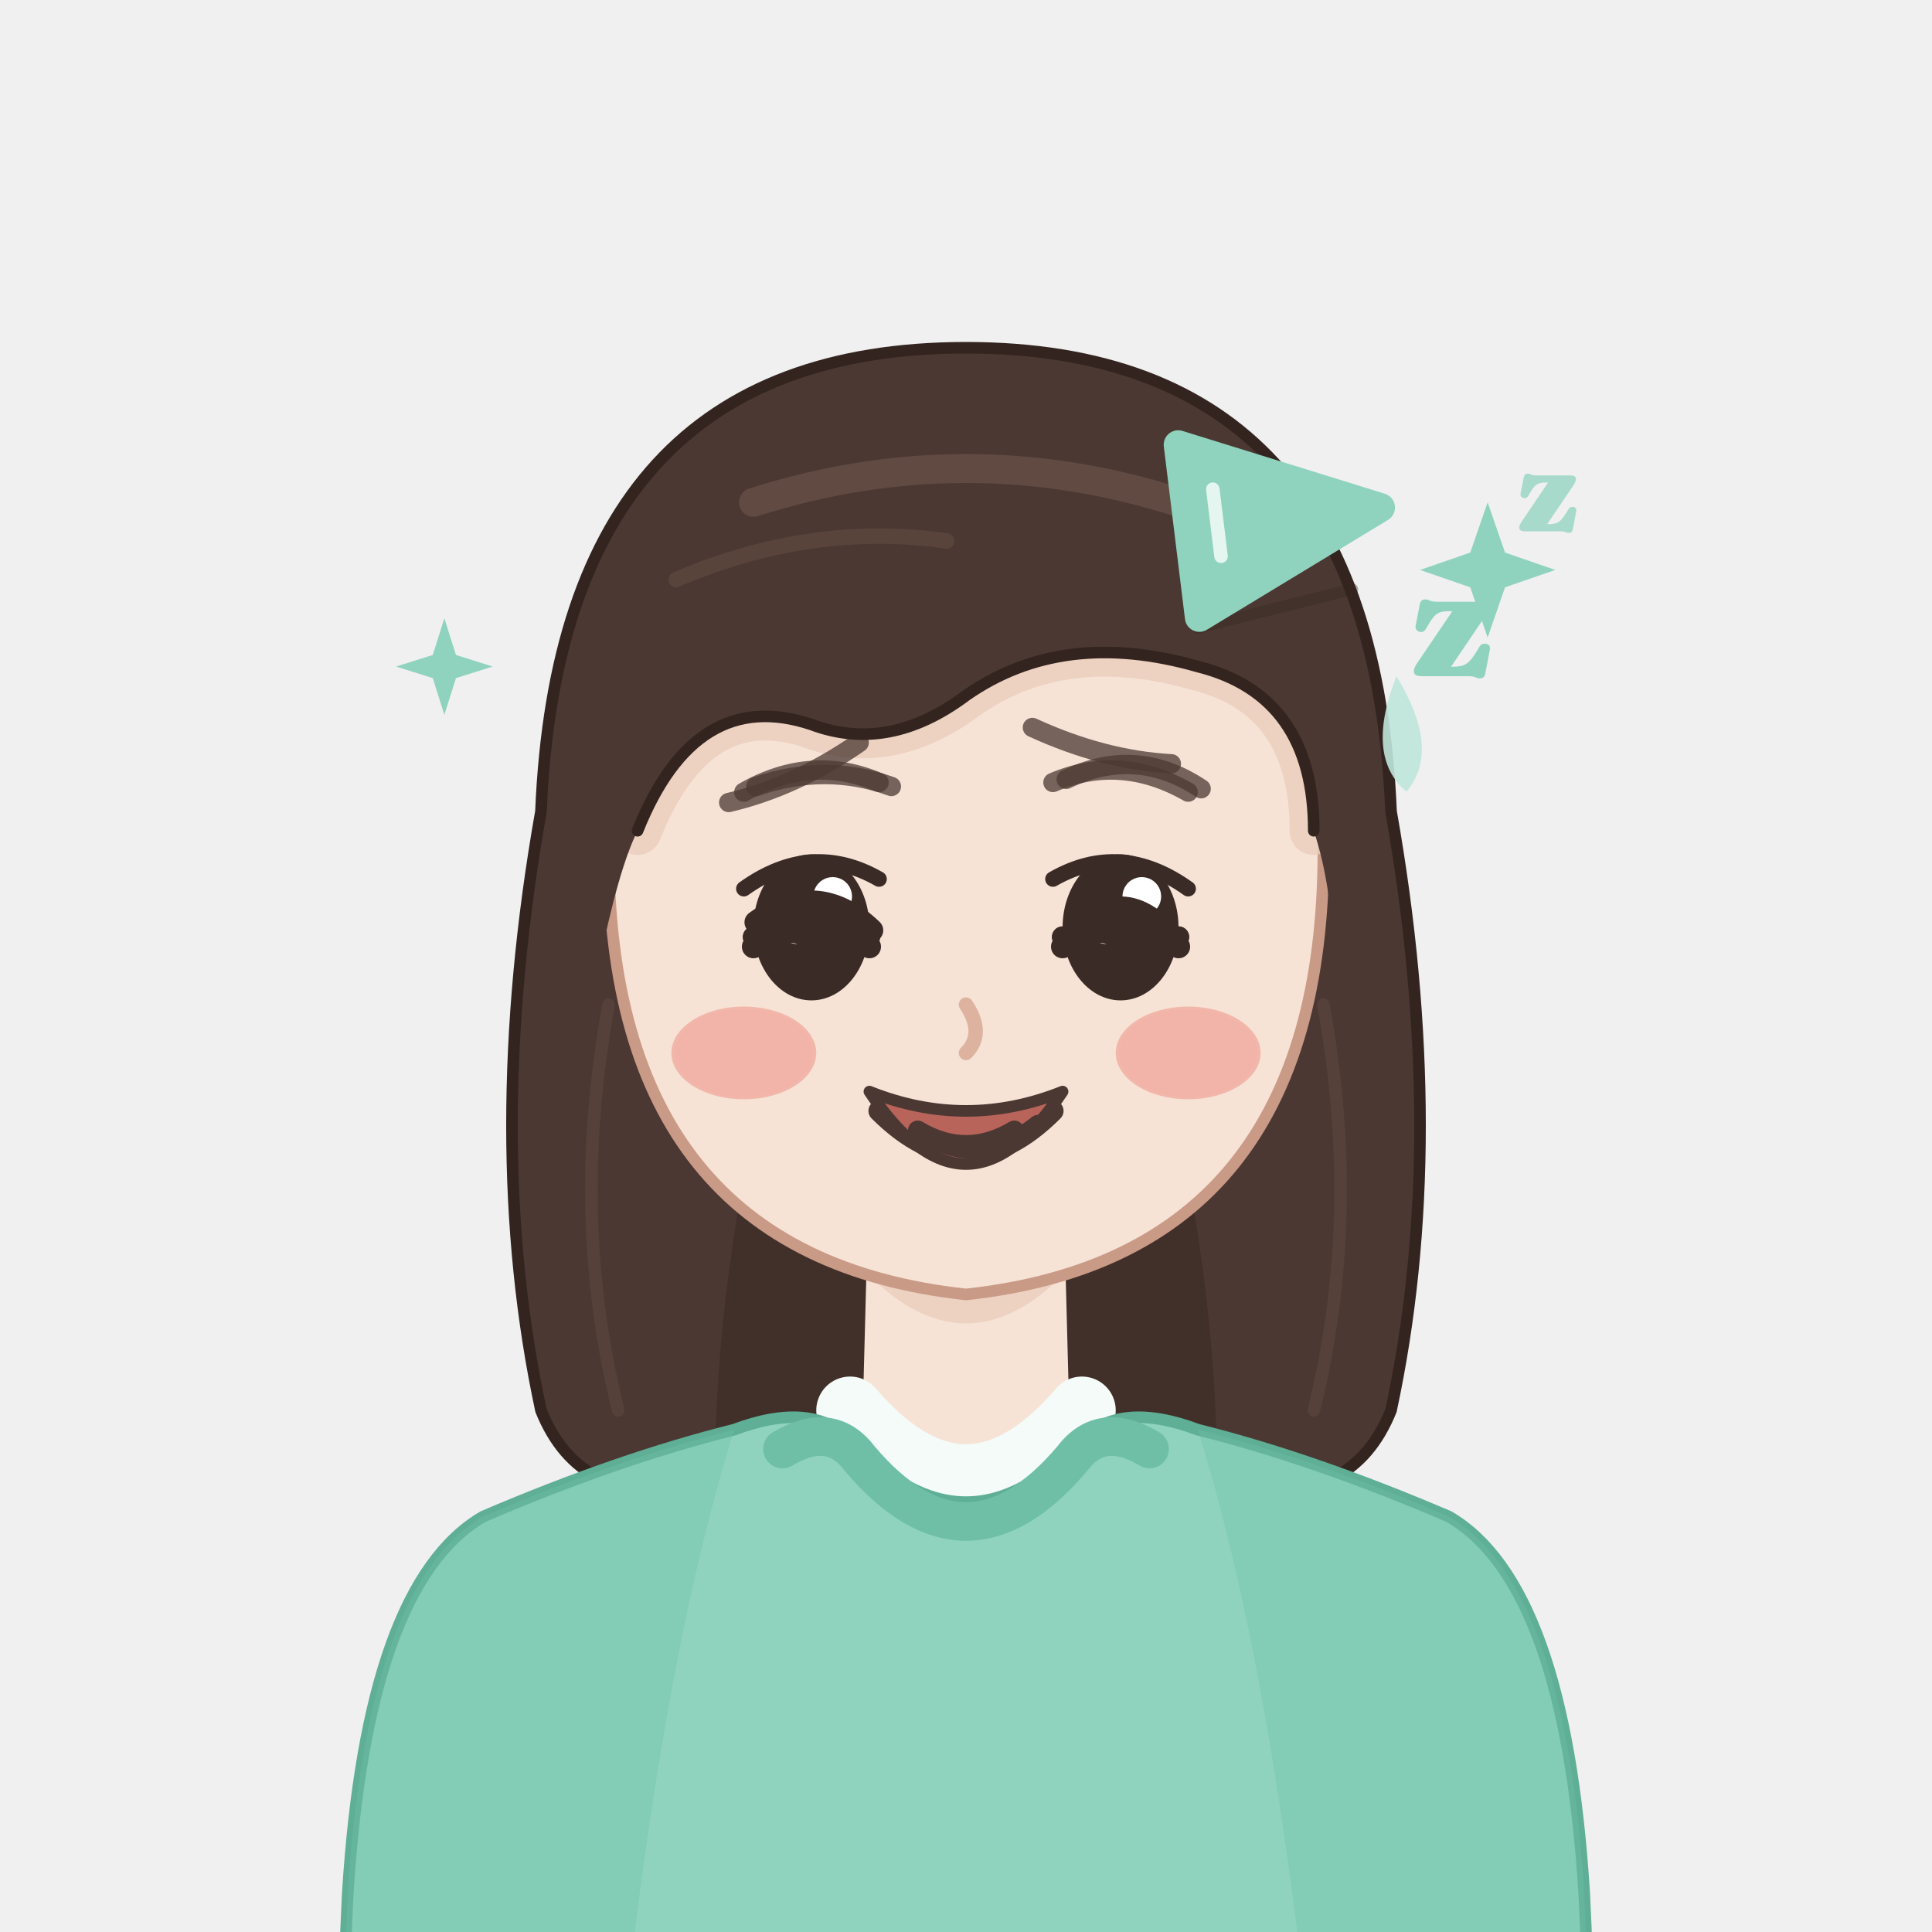
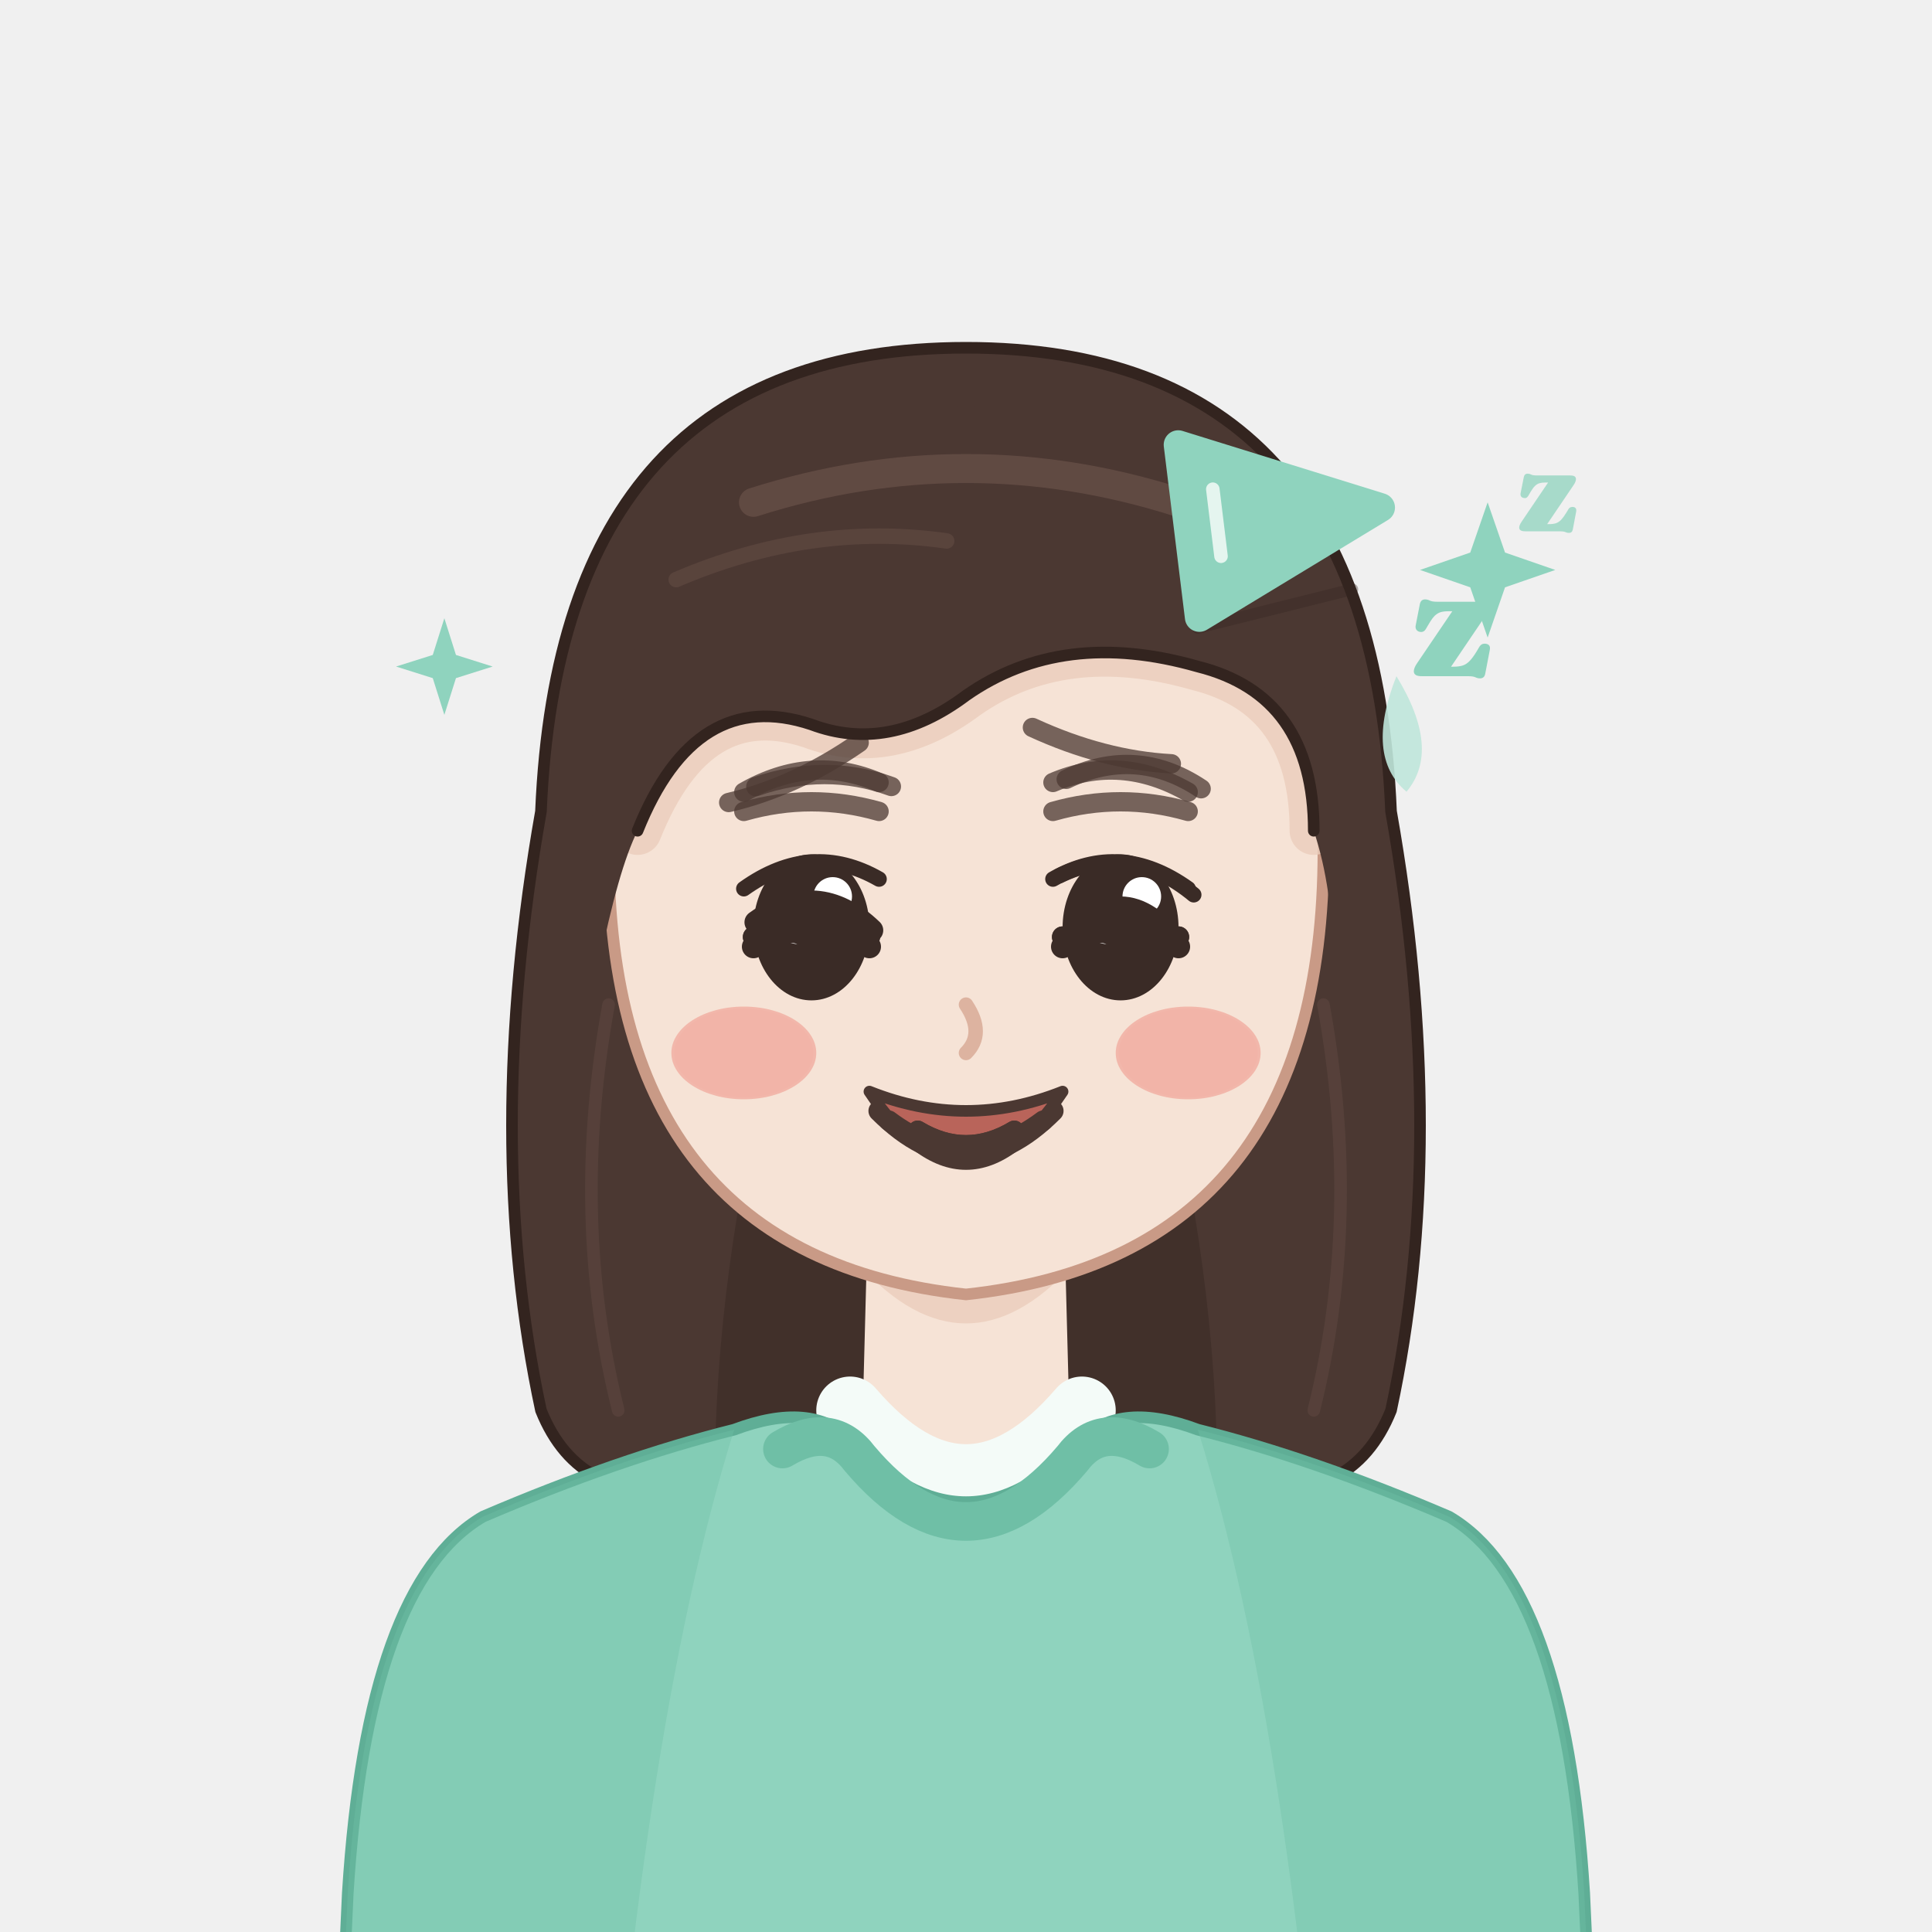
<svg xmlns="http://www.w3.org/2000/svg" viewBox="0 0 240 240">
  <g id="hair_back">
    <path fill="#4B3832" stroke="#33241F" stroke-width="1.44" stroke-linejoin="round" d="M 120 43.2 Q 69.6 43.2 67.2 100.8 Q 60 141.6 67.2 175.2 Q 72 187.2 86.4 184.8 L 153.6 184.8 Q 168 187.2 172.8 175.2 Q 180 141.6 172.8 100.8 Q 170.4 43.2 120 43.2 Z" />
    <path fill="#33241F" opacity="0.4" d="M 96 129.6 Q 88.8 158.4 88.8 183.6 L 151.2 183.6 Q 151.2 158.4 144 129.6 Q 120 139.2 96 129.6 Z" />
    <path fill="none" stroke="#6A5149" stroke-width="1.56" stroke-linecap="round" opacity="0.35" d="M 75.6 124.8 Q 70.8 151.2 76.8 175.2" />
    <path fill="none" stroke="#6A5149" stroke-width="1.56" stroke-linecap="round" opacity="0.35" d="M 164.4 124.8 Q 169.2 151.2 163.2 175.2" />
  </g>
  <g id="body">
    <path fill="#F6E3D6" d="M 108 144 L 132 144 L 133.2 189.6 L 106.8 189.6 Z" />
    <path fill="#EBCDBB" opacity="0.8" d="M 106.8 151.2 Q 120 165.6 133.2 151.2 L 133.2 157.2 Q 120 171.6 106.8 157.2 Z" />
    <path fill="none" stroke="#F4FBF8" stroke-width="8.4" stroke-linecap="round" d="M 105.6 175.2 Q 120 192 134.4 175.2" />
    <path fill="#8FD3BE" stroke="#5FAE96" stroke-width="1.44" stroke-linejoin="round" d="M 40.8 288 L 43.2 235.2 Q 45.6 196.8 60 188.4 Q 76.8 181.2 91.2 177.6 Q 100.8 174 105.6 178.8 Q 120 194.4 134.4 178.8 Q 139.2 174 148.8 177.6 Q 163.2 181.2 180 188.4 Q 194.4 196.8 196.8 235.2 L 199.2 288 Z" />
    <path fill="#6FBFA6" opacity="0.38" d="M 43.2 235.2 Q 45.6 196.8 60 188.4 Q 76.8 181.2 91.2 177.6 Q 79.2 216 74.4 288 L 40.8 288 Z" />
    <path fill="#6FBFA6" opacity="0.38" d="M 196.8 235.2 Q 194.4 196.8 180 188.4 Q 163.2 181.2 148.8 177.6 Q 160.8 216 165.6 288 L 199.2 288 Z" />
    <path fill="none" stroke="#6FBFA6" stroke-width="4.8" stroke-linecap="round" stroke-linejoin="round" d="M 97.2 180 Q 103.2 176.4 106.8 181.2 Q 120 196.8 133.2 181.2 Q 136.8 176.4 142.8 180" />
  </g>
  <g id="head">
    <path fill="#F6E3D6" stroke="#C99A86" stroke-width="1.44" d="M 75.6 105.6 Q 75.6 156 120 160.8 Q 164.4 156 164.4 105.6 Q 164.4 62.4 120 62.4 Q 75.6 62.4 75.6 105.6 Z" />
    <path fill="none" stroke="#EBCDBB" stroke-width="6" stroke-linecap="round" stroke-linejoin="round" opacity="0.8" d="M 163.2 103.2 Q 163.2 86.4 148.8 82.8 Q 132 78 120 86.4 Q 110.4 93.6 100.8 90 Q 86.4 85.2 79.2 103.2" />
  </g>
  <g id="blush">
    <ellipse fill="#F2B3A6" opacity="0.62" cx="92.4" cy="130.8" rx="8.64" ry="5.52" />
    <ellipse fill="#F2B3A6" opacity="0.62" cx="147.6" cy="130.8" rx="8.64" ry="5.52" />
  </g>
  <g id="nose">
    <path fill="none" stroke="#DDB3A0" stroke-width="1.8" stroke-linecap="round" d="M 120 124.8 Q 122.4 128.4 120 130.8" />
  </g>
  <g id="mouth_smile">
    <path fill="none" stroke="#4B3832" stroke-width="2.64" stroke-linecap="round" d="M 109.2 138 Q 120 148.8 130.8 138" />
  </g>
  <g id="mouth_happy">
    <ellipse fill="#F2B3A6" opacity="0.9" cx="92.4" cy="130.8" rx="9" ry="5.76" />
    <ellipse fill="#F2B3A6" opacity="0.9" cx="147.6" cy="130.8" rx="9" ry="5.76" />
    <path fill="#B9645A" stroke="#4B3832" stroke-width="1.44" stroke-linejoin="round" d="M 108 135.6 Q 120 153.6 132 135.6 Q 120 140.4 108 135.6 Z" />
  </g>
  <g id="mouth_sorry">
    <path fill="none" stroke="#4B3832" stroke-width="2.4" stroke-linecap="round" d="M 114.61 140.95 Q 122.2 145.1 128.95 139.69" />
  </g>
  <g id="mouth_sleepy">
    <path fill="none" stroke="#4B3832" stroke-width="2.4" stroke-linecap="round" d="M 114 140.4 Q 120 144 126 140.4" />
  </g>
  <g id="eye_l_open">
    <ellipse fill="#3A2B26" cx="100.8" cy="115.2" rx="7.2" ry="9.07" />
    <ellipse fill="#FFFFFF" cx="103.44" cy="111.36" rx="2.4" ry="2.4" />
    <ellipse fill="#FFFFFF" opacity="0.8" cx="98.4" cy="118.2" rx="1.08" ry="1.08" />
    <path fill="none" stroke="#3A2B26" stroke-width="1.92" stroke-linecap="round" d="M 92.4 110.4 Q 100.8 104.4 109.2 109.2" />
  </g>
  <g id="eye_l_closed">
    <path fill="none" stroke="#3A2B26" stroke-width="2.64" stroke-linecap="round" d="M 93.6 116.4 Q 100.8 121.8 108 116.4" />
  </g>
  <g id="eye_l_happy">
    <path fill="none" stroke="#3A2B26" stroke-width="2.88" stroke-linecap="round" d="M 93.6 117.6 Q 100.8 108 108 117.6" />
  </g>
  <g id="eye_l_sleepy">
    <path fill="none" stroke="#3A2B26" stroke-width="2.64" stroke-linecap="round" d="M 93.6 116.4 Q 100.8 121.2 108 116.4" />
  </g>
  <g id="eye_r_open">
    <ellipse fill="#3A2B26" cx="139.2" cy="115.2" rx="7.2" ry="9.07" />
    <ellipse fill="#FFFFFF" cx="141.84" cy="111.36" rx="2.4" ry="2.4" />
    <ellipse fill="#FFFFFF" opacity="0.8" cx="136.8" cy="118.2" rx="1.08" ry="1.08" />
    <path fill="none" stroke="#3A2B26" stroke-width="1.92" stroke-linecap="round" d="M 130.8 109.2 Q 139.2 104.4 147.6 110.4" />
  </g>
  <g id="eye_r_closed">
    <path fill="none" stroke="#3A2B26" stroke-width="2.64" stroke-linecap="round" d="M 132 116.4 Q 139.2 121.8 146.4 116.4" />
  </g>
  <g id="eye_r_happy">
    <path fill="none" stroke="#3A2B26" stroke-width="2.88" stroke-linecap="round" d="M 132 117.6 Q 139.2 108 146.4 117.6" />
  </g>
  <g id="eye_r_sleepy">
    <path fill="none" stroke="#3A2B26" stroke-width="2.64" stroke-linecap="round" d="M 132 116.4 Q 139.2 121.2 146.4 116.4" />
  </g>
  <g id="brow_l">
    <path fill="none" stroke="#4B3832" stroke-width="2.4" stroke-linecap="round" opacity="0.75" d="M 92.4 98.4 Q 100.8 93.6 109.2 97.2" />
  </g>
  <g id="brow_r">
    <path fill="none" stroke="#4B3832" stroke-width="2.4" stroke-linecap="round" opacity="0.75" d="M 130.8 97.2 Q 139.2 93.6 147.6 98.4" />
  </g>
  <g id="brow_l_sorry">
    <path fill="none" stroke="#4B3832" stroke-width="2.4" stroke-linecap="round" opacity="0.75" d="M 90.52 99.69 Q 98.78 97.76 106.73 92.25" />
  </g>
  <g id="brow_r_sorry">
    <path fill="none" stroke="#4B3832" stroke-width="2.4" stroke-linecap="round" opacity="0.75" d="M 128.25 90.37 Q 137.04 94.42 145.51 94.88" />
  </g>
  <g id="brow_l_wink">
    <path fill="none" stroke="#4B3832" stroke-width="2.4" stroke-linecap="round" opacity="0.75" d="M 93.89 97.72 Q 102.52 94.72 110.73 97.7" />
  </g>
  <g id="brow_r_wink">
    <path fill="none" stroke="#4B3832" stroke-width="2.4" stroke-linecap="round" opacity="0.75" d="M 132.45 96.81 Q 141.16 92.61 149.21 97.98" />
  </g>
+   <g id="brow_l_asleep">
+     <path fill="none" stroke="#4B3832" stroke-width="2.4" stroke-linecap="round" opacity="0.75" d="M 92.4 100.8 Q 100.8 98.4 109.2 100.8" />
+   </g>
+   <g id="brow_r_asleep">
+     <path fill="none" stroke="#4B3832" stroke-width="2.4" stroke-linecap="round" opacity="0.75" d="M 130.8 100.8 Q 139.2 98.4 147.6 100.8" />
+   </g>
  <g id="eye_l_wink">
    <path fill="none" stroke="#3A2B26" stroke-width="2.88" stroke-linecap="round" d="M 93.92 114.57 Q 101.52 109.08 108.28 115.57" />
+   </g>
+   <g id="eye_r_wink">
+     <path fill="none" stroke="#3A2B26" stroke-width="1.92" stroke-linecap="round" d="M 131.61 108.78 Q 140.33 104.58 148.29 111.15" />
+   </g>
+   <g id="mouth_night">
+     <path fill="none" stroke="#4B3832" stroke-width="2.52" stroke-linecap="round" d="M 110.4 139.2 Q 120 146.4 129.6 139.2" />
+   </g>
+   <g id="mouth_asleep">
+     <path fill="none" stroke="#4B3832" stroke-width="2.4" stroke-linecap="round" d="M 114 140.4 Q 120 144 126 140.4" />
  </g>
  <g id="hair_front">
    <path fill="#4B3832" d="M 74.4 120 Q 67.2 52.8 120 50.4 Q 172.8 52.8 165.6 120 Q 165.6 110.4 163.2 103.2 Q 163.2 86.4 148.8 82.8 Q 132 78 120 86.4 Q 110.4 93.6 100.8 90 Q 86.4 85.2 79.2 103.2 Q 76.8 108 74.4 120 Z" />
    <path fill="none" stroke="#6A5149" stroke-width="3.6" stroke-linecap="round" opacity="0.7" d="M 93.6 62.4 Q 120 54 146.4 62.4" />
    <path fill="none" stroke="#6A5149" stroke-width="1.92" stroke-linecap="round" opacity="0.45" d="M 84 72 Q 100.8 64.8 117.6 67.2" />
    <path fill="#4B3832" d="M 168 110.4 Q 165.6 105.6 163.2 103.2 Q 163.2 86.4 148.8 82.8 Q 132 78 120 86.4 Q 110.4 93.6 100.8 90 Q 86.4 85.2 79.2 103.2 Q 76.8 105.6 72 110.4 L 79.2 79.2 L 160.8 79.2 Z" />
    <path fill="none" stroke="#33241F" stroke-width="1.44" stroke-linecap="round" stroke-linejoin="round" d="M 163.2 103.2 Q 163.2 86.4 148.8 82.8 Q 132 78 120 86.4 Q 110.4 93.6 100.8 90 Q 86.4 85.2 79.2 103.2" />
    <path stroke="#33241F" stroke-width="1.44" stroke-linecap="round" opacity="0.35" fill="none" d="M 148.8 78 L 168 73.2" />
  </g>
  <g id="clip">
    <path id="clip_shape" fill="#8FD3BE" stroke="#8FD3BE" stroke-width="3.6" stroke-linejoin="round" d="M 146.36 55.25 L 148.99 76.69 L 171.49 63.05 Z" />
    <path stroke="#F4FBF8" stroke-width="1.68" stroke-linecap="round" opacity="0.85" fill="none" d="M 150.66 60.77 L 151.68 69.1" />
  </g>
  <g id="drop">
    <path fill="#BFE6DA" opacity="0.9" d="M 173.47 84 Q 179.08 93.15 174.72 98.35 Q 169.52 93.98 173.47 84 Z" />
  </g>
  <g id="sparkles">
    <path fill="#8FD3BE" d="M 184.8 62.4 L 186.96 68.64 L 193.2 70.8 L 186.96 72.96 L 184.8 79.2 L 182.64 72.96 L 176.4 70.8 L 182.64 68.64 Z" />
    <path fill="#8FD3BE" d="M 55.2 76.8 L 56.64 81.36 L 61.2 82.8 L 56.64 84.24 L 55.2 88.8 L 53.76 84.24 L 49.2 82.8 L 53.76 81.36 Z" />
  </g>
  <g id="zz">
    <path fill="#8FD3BE" d="M 184.6 76.4 179.74 83.58 179.26 82.82 L 180.54 82.82 Q 181.24 82.82 181.71 82.67 Q 182.18 82.51 182.57 82.1 Q 182.97 81.69 183.44 80.91 L 183.76 80.37 Q 183.93 80.09 184.15 80.01 Q 184.38 79.93 184.63 79.98 Q 184.91 80.04 185.02 80.22 Q 185.13 80.41 185.07 80.73 L 184.5 83.7 Q 184.44 84 184.28 84.13 Q 184.12 84.27 183.85 84.27 Q 183.56 84.27 183.27 84.13 Q 182.99 84 182.39 84 L 176.67 84 Q 176.1 84 175.87 83.85 Q 175.63 83.69 175.63 83.39 Q 175.63 83.18 175.73 82.94 Q 175.82 82.69 176.06 82.35 L 180.92 75.18 L 181.59 75.93 L 179.94 75.93 Q 179.38 75.93 178.98 76.04 Q 178.58 76.16 178.25 76.47 Q 177.92 76.79 177.56 77.4 L 177.12 78.14 Q 176.99 78.37 176.78 78.46 Q 176.57 78.55 176.29 78.47 Q 176.04 78.39 175.92 78.18 Q 175.8 77.97 175.87 77.65 L 176.38 75.04 Q 176.44 74.76 176.6 74.61 Q 176.76 74.46 177.03 74.46 Q 177.32 74.46 177.61 74.6 Q 177.9 74.75 178.48 74.75 L 183.99 74.75 Q 184.56 74.75 184.8 74.9 Q 185.03 75.05 185.03 75.36 Q 185.03 75.56 184.93 75.81 Q 184.84 76.05 184.6 76.4 Z" />
    <path fill="#8FD3BE" opacity="0.75" d="M 195.45 60.3 191.81 65.68 191.45 65.11 L 192.4 65.11 Q 192.93 65.11 193.28 65 Q 193.63 64.88 193.93 64.57 Q 194.22 64.26 194.58 63.68 L 194.82 63.28 Q 194.94 63.07 195.11 63.01 Q 195.28 62.95 195.47 62.98 Q 195.68 63.03 195.76 63.17 Q 195.84 63.31 195.8 63.54 L 195.38 65.78 Q 195.33 66 195.21 66.1 Q 195.09 66.2 194.89 66.2 Q 194.67 66.2 194.46 66.1 Q 194.24 66 193.79 66 L 189.5 66 Q 189.08 66 188.9 65.88 Q 188.72 65.77 188.72 65.54 Q 188.72 65.39 188.8 65.2 Q 188.87 65.02 189.05 64.76 L 192.69 59.38 L 193.2 59.94 L 191.96 59.94 Q 191.53 59.94 191.23 60.03 Q 190.93 60.12 190.69 60.36 Q 190.44 60.59 190.17 61.05 L 189.84 61.61 Q 189.74 61.78 189.58 61.85 Q 189.43 61.91 189.22 61.85 Q 189.03 61.8 188.94 61.64 Q 188.85 61.48 188.9 61.24 L 189.29 59.28 Q 189.33 59.07 189.45 58.95 Q 189.57 58.84 189.78 58.84 Q 189.99 58.84 190.21 58.95 Q 190.42 59.06 190.86 59.06 L 195 59.06 Q 195.42 59.06 195.6 59.17 Q 195.77 59.29 195.77 59.52 Q 195.77 59.67 195.7 59.85 Q 195.63 60.04 195.45 60.3 Z" />
  </g>
</svg>
